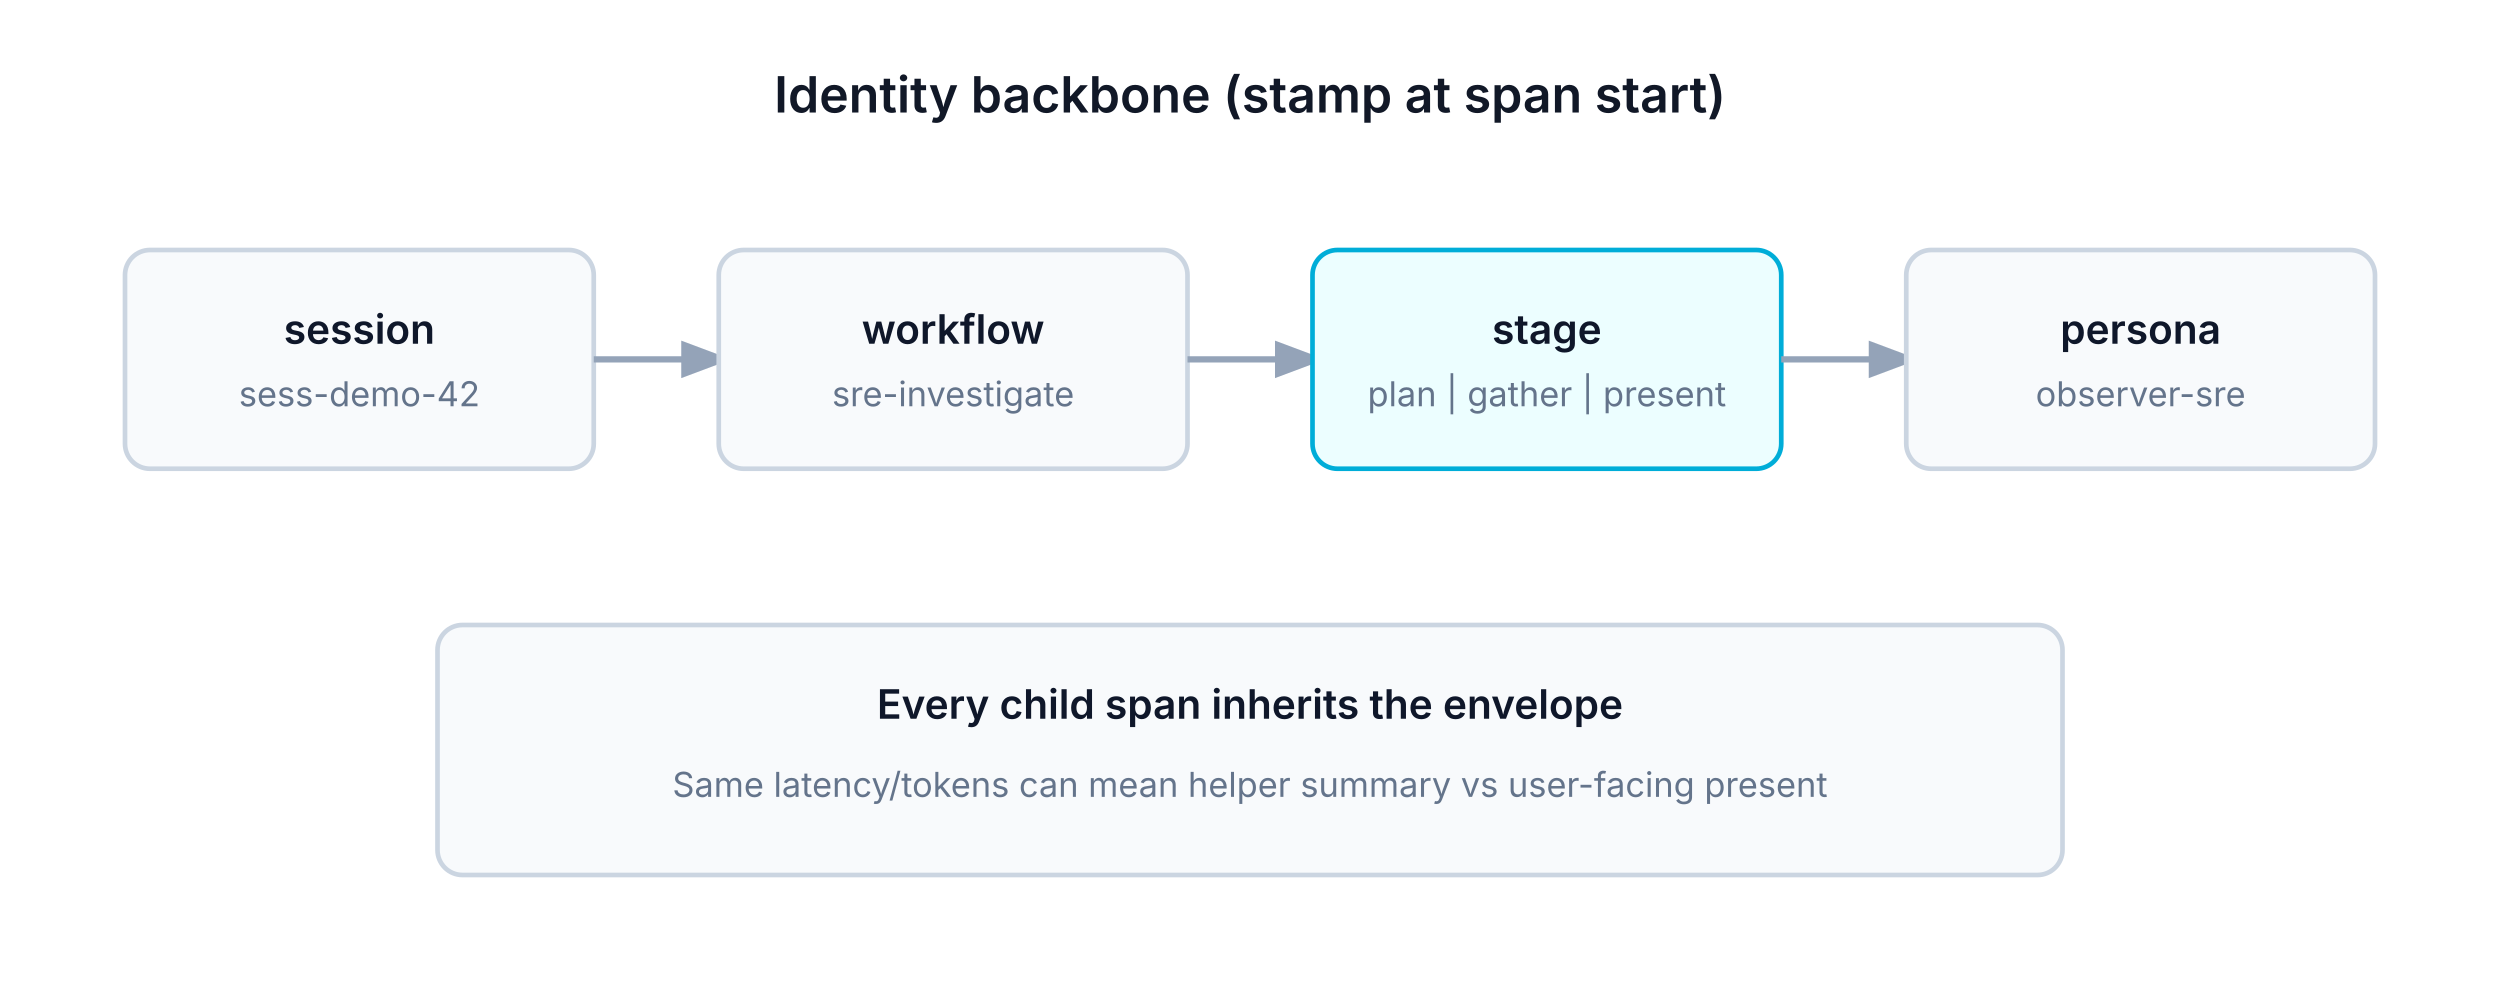
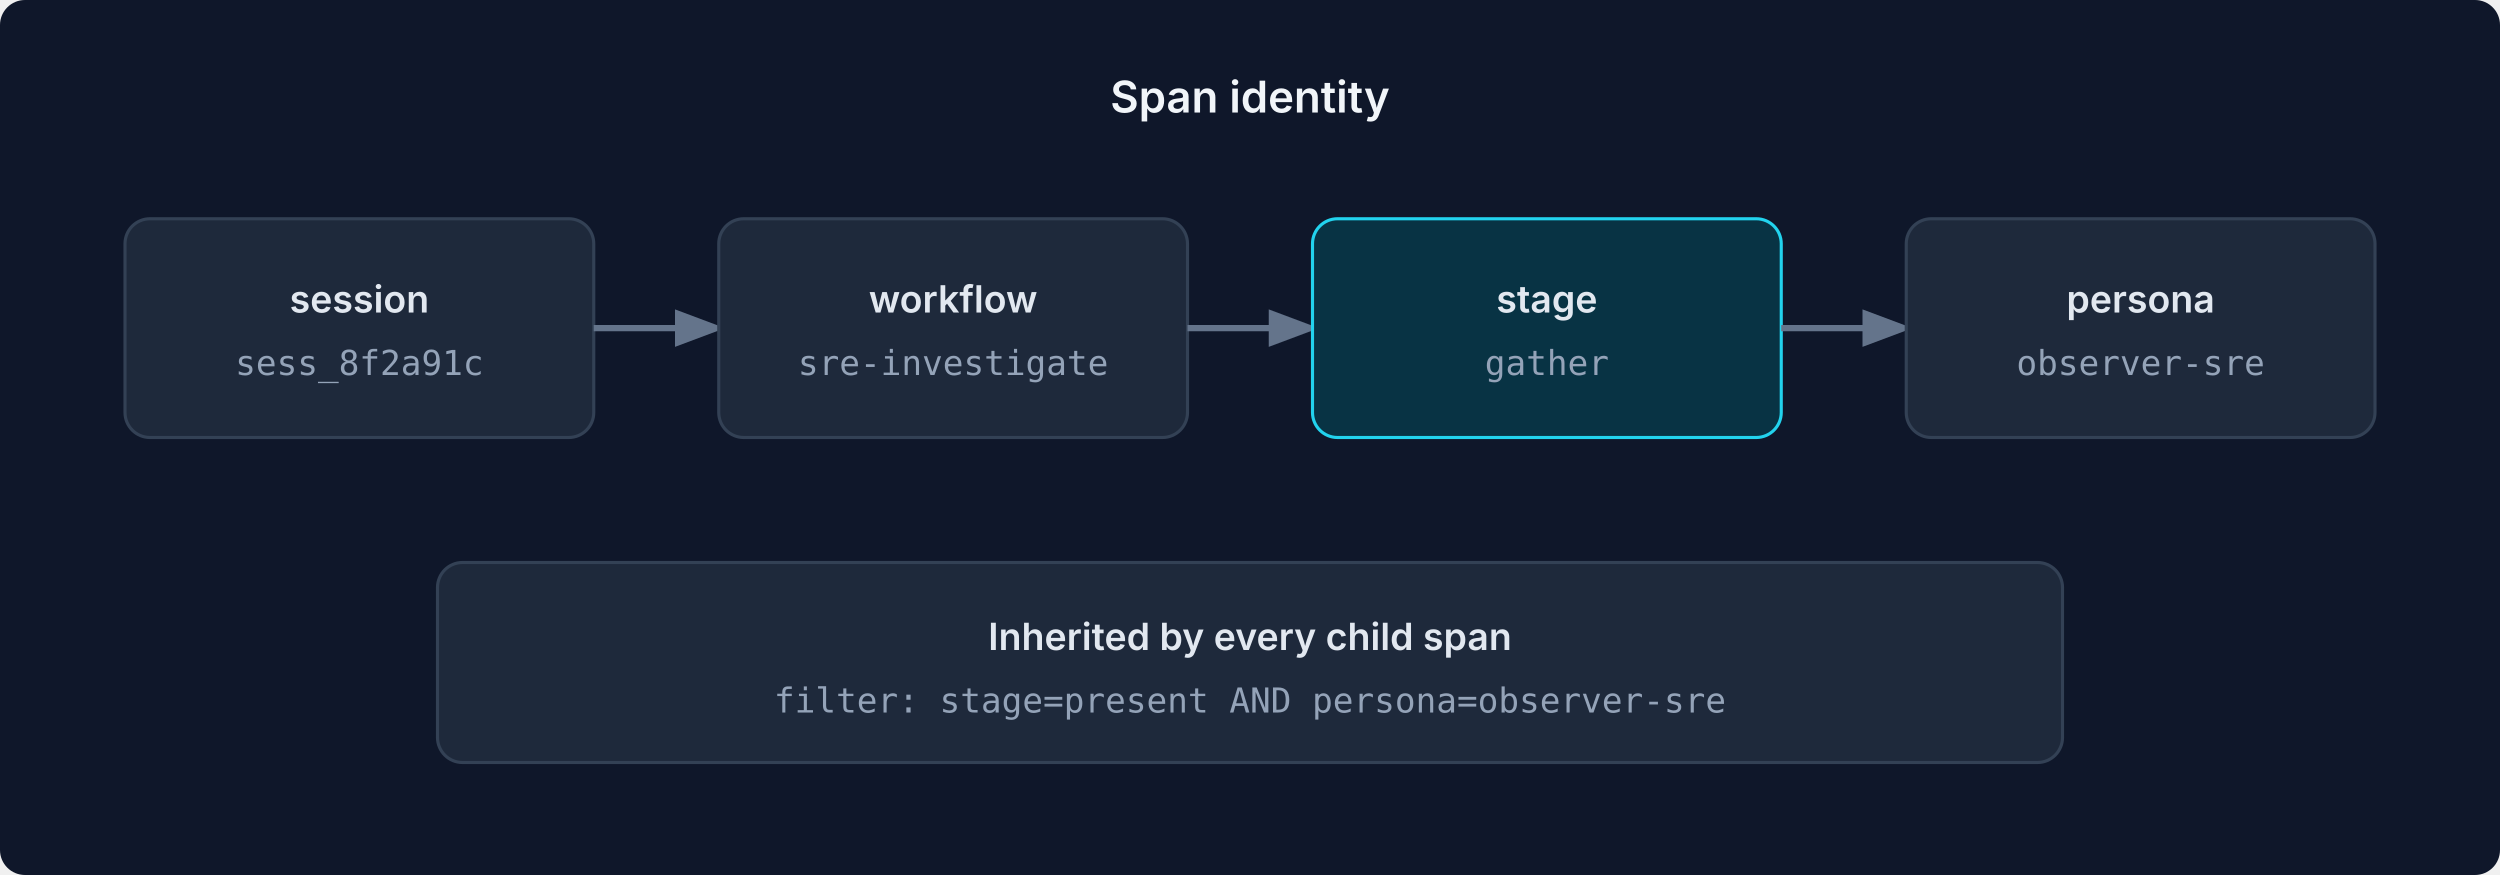
- <svg xmlns="http://www.w3.org/2000/svg" viewBox="0 0 800 320" role="img" aria-labelledby="title desc">
+ <svg xmlns="http://www.w3.org/2000/svg" viewBox="0 0 800 280" role="img" aria-labelledby="title desc">
  <defs>
    <style type="text/css">
-       .title { font: 600 16px -apple-system, BlinkMacSystemFont, "Segoe UI", sans-serif; fill: #111827; }
-       .box { fill: #f8fafc; stroke: #cbd5e1; stroke-width: 1.5; }
-       .box-hot { fill: #ecfeff; stroke: #00add8; stroke-width: 1.5; }
-       .label { font: 600 13px -apple-system, BlinkMacSystemFont, "Segoe UI", sans-serif; fill: #0f172a; }
-       .sublabel { font: 400 11px -apple-system, BlinkMacSystemFont, "Segoe UI", sans-serif; fill: #64748b; }
-       .arrow { stroke: #94a3b8; stroke-width: 2; fill: none; marker-end: url(#ah); }
+       .bg { fill: #0f172a; }
+       .box { fill: #1e293b; stroke: #334155; }
+       .box-hot { fill: #083344; stroke: #22d3ee; }
+       .h { font: 600 14px ui-sans-serif, system-ui, -apple-system, sans-serif; fill: #f1f5f9; }
+       .l { font: 600 12px ui-sans-serif, system-ui, -apple-system, sans-serif; fill: #e2e8f0; }
+       .m { font: 400 11px ui-monospace, SFMono-Regular, Menlo, monospace; fill: #94a3b8; }
+       .arrow { stroke: #64748b; stroke-width: 2; fill: none; marker-end: url(#ah); }
    </style>
    <marker id="ah" markerWidth="8" markerHeight="8" refX="6" refY="3" orient="auto">
-       <polygon points="0 0, 8 3, 0 6" fill="#94a3b8" />
+       <polygon points="0 0, 8 3, 0 6" fill="#64748b" />
    </marker>
  </defs>
-   <rect width="800" height="320" fill="#ffffff" />
-   <text x="400" y="36" text-anchor="middle" class="title">Identity backbone (stamp at span start)</text>
-   <rect x="40" y="80" width="150" height="70" class="box" rx="8" />
-   <text x="115" y="110" text-anchor="middle" class="label">session</text>
-   <text x="115" y="130" text-anchor="middle" class="sublabel">sess-demo-42</text>
-   <line x1="190" y1="115" x2="230" y2="115" class="arrow" />
-   <rect x="230" y="80" width="150" height="70" class="box" rx="8" />
-   <text x="305" y="110" text-anchor="middle" class="label">workflow</text>
-   <text x="305" y="130" text-anchor="middle" class="sublabel">sre-investigate</text>
-   <line x1="380" y1="115" x2="420" y2="115" class="arrow" />
-   <rect x="420" y="80" width="150" height="70" class="box-hot" rx="8" />
-   <text x="495" y="110" text-anchor="middle" class="label">stage</text>
-   <text x="495" y="130" text-anchor="middle" class="sublabel">plan | gather | present</text>
-   <line x1="570" y1="115" x2="610" y2="115" class="arrow" />
-   <rect x="610" y="80" width="150" height="70" class="box" rx="8" />
-   <text x="685" y="110" text-anchor="middle" class="label">persona</text>
-   <text x="685" y="130" text-anchor="middle" class="sublabel">observer-sre</text>
-   <rect x="140" y="200" width="520" height="80" class="box" rx="8" />
-   <text x="400" y="230" text-anchor="middle" class="label">Every child span inherits the envelope</text>
-   <text x="400" y="255" text-anchor="middle" class="sublabel">Same latency/tokens can mean helper summary vs user-facing present</text>
+   <rect width="800" height="280" class="bg" rx="8" />
+   <text x="400" y="36" text-anchor="middle" class="h">Span identity</text>
+   <rect x="40" y="70" width="150" height="70" class="box" rx="8" />
+   <text x="115" y="100" text-anchor="middle" class="l">session</text>
+   <text x="115" y="120" text-anchor="middle" class="m">sess_8f2a91c</text>
+   <path d="M190 105 H228" class="arrow" />
+   <rect x="230" y="70" width="150" height="70" class="box" rx="8" />
+   <text x="305" y="100" text-anchor="middle" class="l">workflow</text>
+   <text x="305" y="120" text-anchor="middle" class="m">sre-investigate</text>
+   <path d="M380 105 H418" class="arrow" />
+   <rect x="420" y="70" width="150" height="70" class="box-hot" rx="8" />
+   <text x="495" y="100" text-anchor="middle" class="l">stage</text>
+   <text x="495" y="120" text-anchor="middle" class="m">gather</text>
+   <path d="M570 105 H608" class="arrow" />
+   <rect x="610" y="70" width="150" height="70" class="box" rx="8" />
+   <text x="685" y="100" text-anchor="middle" class="l">persona</text>
+   <text x="685" y="120" text-anchor="middle" class="m">observer-sre</text>
+   <rect x="140" y="180" width="520" height="64" class="box" rx="8" />
+   <text x="400" y="208" text-anchor="middle" class="l">Inherited by every child span</text>
+   <text x="400" y="228" text-anchor="middle" class="m">filter: stage=present AND persona=observer-sre</text>
</svg>
